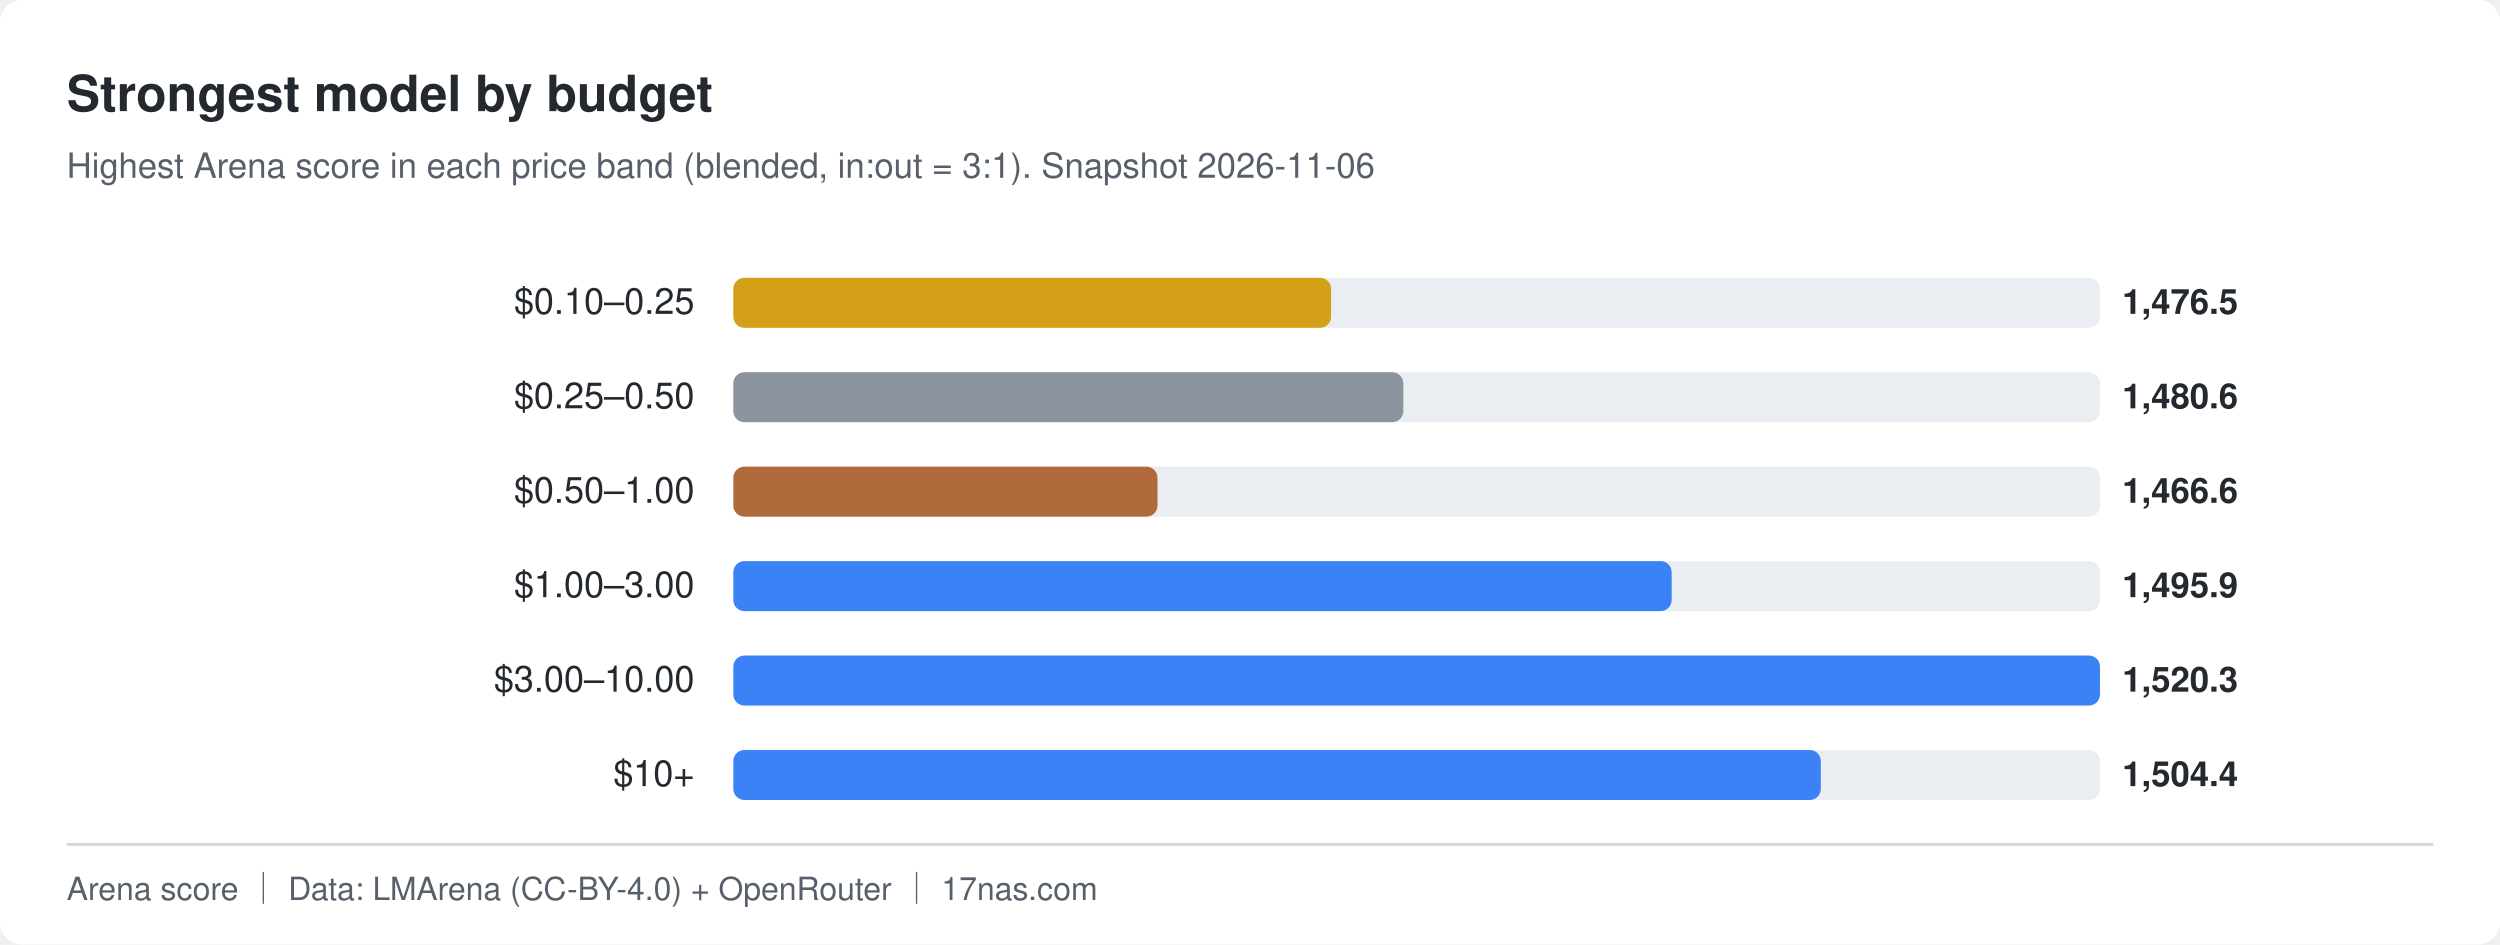
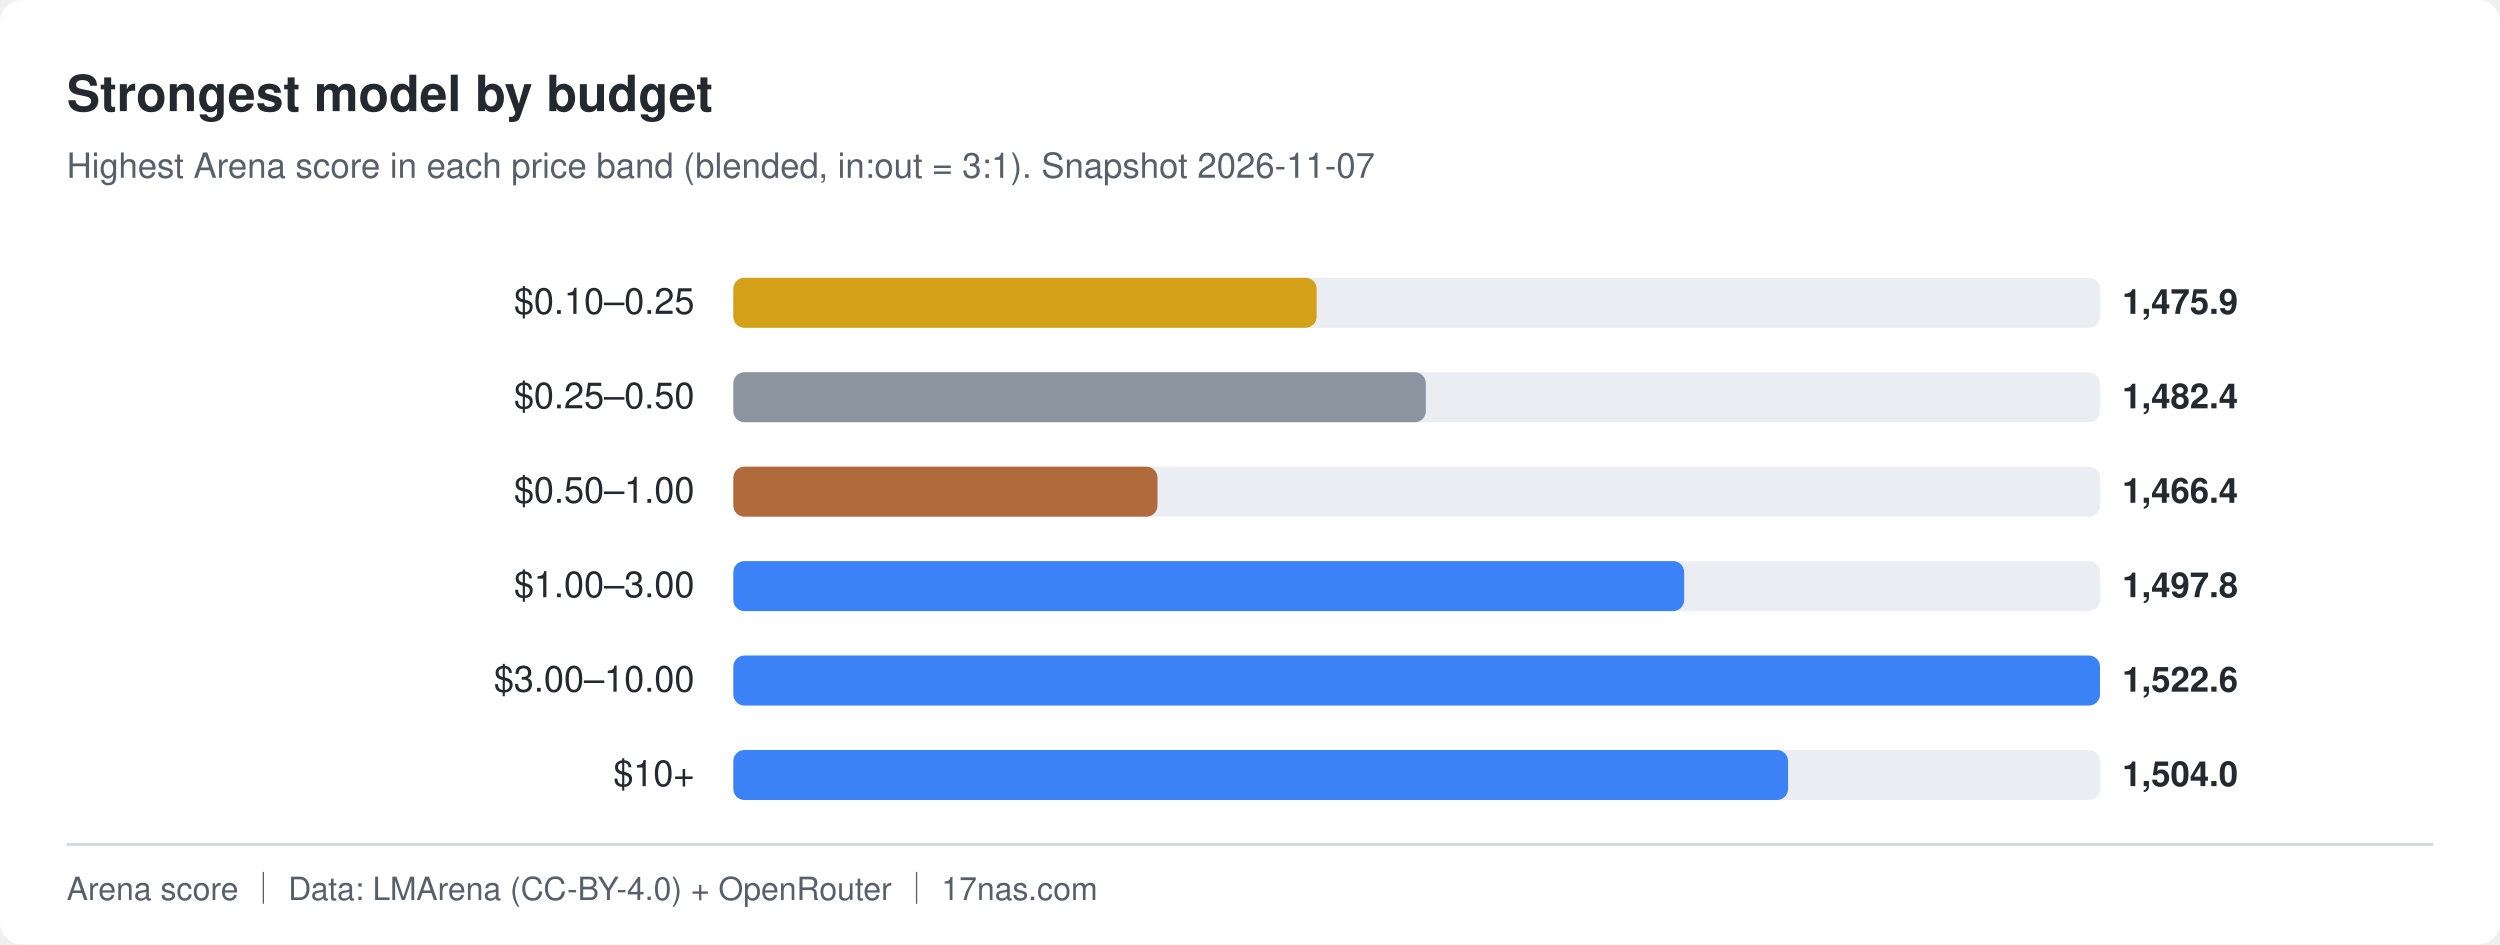
<svg xmlns="http://www.w3.org/2000/svg" width="900" height="340" viewBox="0 0 900 340" role="img" aria-label="Strongest model by budget">
  <style>
    .bg { fill: #ffffff; }
    .fg { fill: #24292f; }
    .muted { fill: #57606a; }
    .track { fill: #eaeef2; }
    .axis { stroke: #d0d7de; }
    @media (prefers-color-scheme: dark) {
      .bg { fill: #0d1117; }
      .fg { fill: #e6edf3; }
      .muted { fill: #8b949e; }
      .track { fill: #21262d; }
      .axis { stroke: #30363d; }
    }
  </style>
  <rect class="bg" x="0" y="0" width="900" height="340" rx="8" />
  <text class="fg" x="24" y="40" font-family="-apple-system,BlinkMacSystemFont,Segoe UI,Helvetica,Arial,sans-serif" font-size="18" font-weight="600">Strongest model by budget</text>
-   <text class="muted" x="24" y="64" font-family="-apple-system,BlinkMacSystemFont,Segoe UI,Helvetica,Arial,sans-serif" font-size="12.5">Highest Arena score in each price band (blended, in:out = 3:1). Snapshot 2026-11-06</text>
+   <text class="muted" x="24" y="64" font-family="-apple-system,BlinkMacSystemFont,Segoe UI,Helvetica,Arial,sans-serif" font-size="12.5">Highest Arena score in each price band (blended, in:out = 3:1). Snapshot 2026-11-07</text>
  <text class="fg" x="250" y="113" text-anchor="end" font-family="-apple-system,BlinkMacSystemFont,Segoe UI,Helvetica,Arial,sans-serif" font-size="13">$0.10–0.25</text>
  <rect class="track" x="264" y="100" width="492" height="18" rx="4" />
-   <rect x="264" y="100" width="215.2" height="18" rx="4" fill="#d4a017" />
-   <text class="fg" x="764" y="113" font-family="-apple-system,BlinkMacSystemFont,Segoe UI,Helvetica,Arial,sans-serif" font-size="12.5" font-weight="600">1,476.5</text>
+   <rect x="264" y="100" width="210.0" height="18" rx="4" fill="#d4a017" />
+   <text class="fg" x="764" y="113" font-family="-apple-system,BlinkMacSystemFont,Segoe UI,Helvetica,Arial,sans-serif" font-size="12.5" font-weight="600">1,475.9</text>
  <text class="fg" x="250" y="147" text-anchor="end" font-family="-apple-system,BlinkMacSystemFont,Segoe UI,Helvetica,Arial,sans-serif" font-size="13">$0.25–0.50</text>
  <rect class="track" x="264" y="134" width="492" height="18" rx="4" />
-   <rect x="264" y="134" width="241.2" height="18" rx="4" fill="#8c959f" />
-   <text class="fg" x="764" y="147" font-family="-apple-system,BlinkMacSystemFont,Segoe UI,Helvetica,Arial,sans-serif" font-size="12.5" font-weight="600">1,480.6</text>
+   <rect x="264" y="134" width="249.3" height="18" rx="4" fill="#8c959f" />
+   <text class="fg" x="764" y="147" font-family="-apple-system,BlinkMacSystemFont,Segoe UI,Helvetica,Arial,sans-serif" font-size="12.5" font-weight="600">1,482.4</text>
  <text class="fg" x="250" y="181" text-anchor="end" font-family="-apple-system,BlinkMacSystemFont,Segoe UI,Helvetica,Arial,sans-serif" font-size="13">$0.50–1.00</text>
  <rect class="track" x="264" y="168" width="492" height="18" rx="4" />
  <rect x="264" y="168" width="152.7" height="18" rx="4" fill="#b06a3b" />
-   <text class="fg" x="764" y="181" font-family="-apple-system,BlinkMacSystemFont,Segoe UI,Helvetica,Arial,sans-serif" font-size="12.5" font-weight="600">1,466.6</text>
+   <text class="fg" x="764" y="181" font-family="-apple-system,BlinkMacSystemFont,Segoe UI,Helvetica,Arial,sans-serif" font-size="12.5" font-weight="600">1,466.4</text>
  <text class="fg" x="250" y="215" text-anchor="end" font-family="-apple-system,BlinkMacSystemFont,Segoe UI,Helvetica,Arial,sans-serif" font-size="13">$1.00–3.00</text>
  <rect class="track" x="264" y="202" width="492" height="18" rx="4" />
-   <rect x="264" y="202" width="337.8" height="18" rx="4" fill="#3b82f6" />
-   <text class="fg" x="764" y="215" font-family="-apple-system,BlinkMacSystemFont,Segoe UI,Helvetica,Arial,sans-serif" font-size="12.5" font-weight="600">1,495.9</text>
+   <rect x="264" y="202" width="342.3" height="18" rx="4" fill="#3b82f6" />
+   <text class="fg" x="764" y="215" font-family="-apple-system,BlinkMacSystemFont,Segoe UI,Helvetica,Arial,sans-serif" font-size="12.5" font-weight="600">1,497.8</text>
  <text class="fg" x="250" y="249" text-anchor="end" font-family="-apple-system,BlinkMacSystemFont,Segoe UI,Helvetica,Arial,sans-serif" font-size="13">$3.00–10.00</text>
  <rect class="track" x="264" y="236" width="492" height="18" rx="4" />
  <rect x="264" y="236" width="492.0" height="18" rx="4" fill="#3b82f6" />
-   <text class="fg" x="764" y="249" font-family="-apple-system,BlinkMacSystemFont,Segoe UI,Helvetica,Arial,sans-serif" font-size="12.5" font-weight="600">1,520.3</text>
+   <text class="fg" x="764" y="249" font-family="-apple-system,BlinkMacSystemFont,Segoe UI,Helvetica,Arial,sans-serif" font-size="12.5" font-weight="600">1,522.6</text>
  <text class="fg" x="250" y="283" text-anchor="end" font-family="-apple-system,BlinkMacSystemFont,Segoe UI,Helvetica,Arial,sans-serif" font-size="13">$10+</text>
  <rect class="track" x="264" y="270" width="492" height="18" rx="4" />
-   <rect x="264" y="270" width="391.5" height="18" rx="4" fill="#3b82f6" />
-   <text class="fg" x="764" y="283" font-family="-apple-system,BlinkMacSystemFont,Segoe UI,Helvetica,Arial,sans-serif" font-size="12.5" font-weight="600">1,504.4</text>
+   <rect x="264" y="270" width="379.7" height="18" rx="4" fill="#3b82f6" />
+   <text class="fg" x="764" y="283" font-family="-apple-system,BlinkMacSystemFont,Segoe UI,Helvetica,Arial,sans-serif" font-size="12.5" font-weight="600">1,504.0</text>
  <line class="axis" x1="24" y1="304" x2="876" y2="304" stroke-width="1" />
  <text class="muted" x="24" y="324" font-family="-apple-system,BlinkMacSystemFont,Segoe UI,Helvetica,Arial,sans-serif" font-size="11.5">Arena score ｜ Data: LMArena (CC-BY-4.0) + OpenRouter ｜ 17nas.com</text>
</svg>
